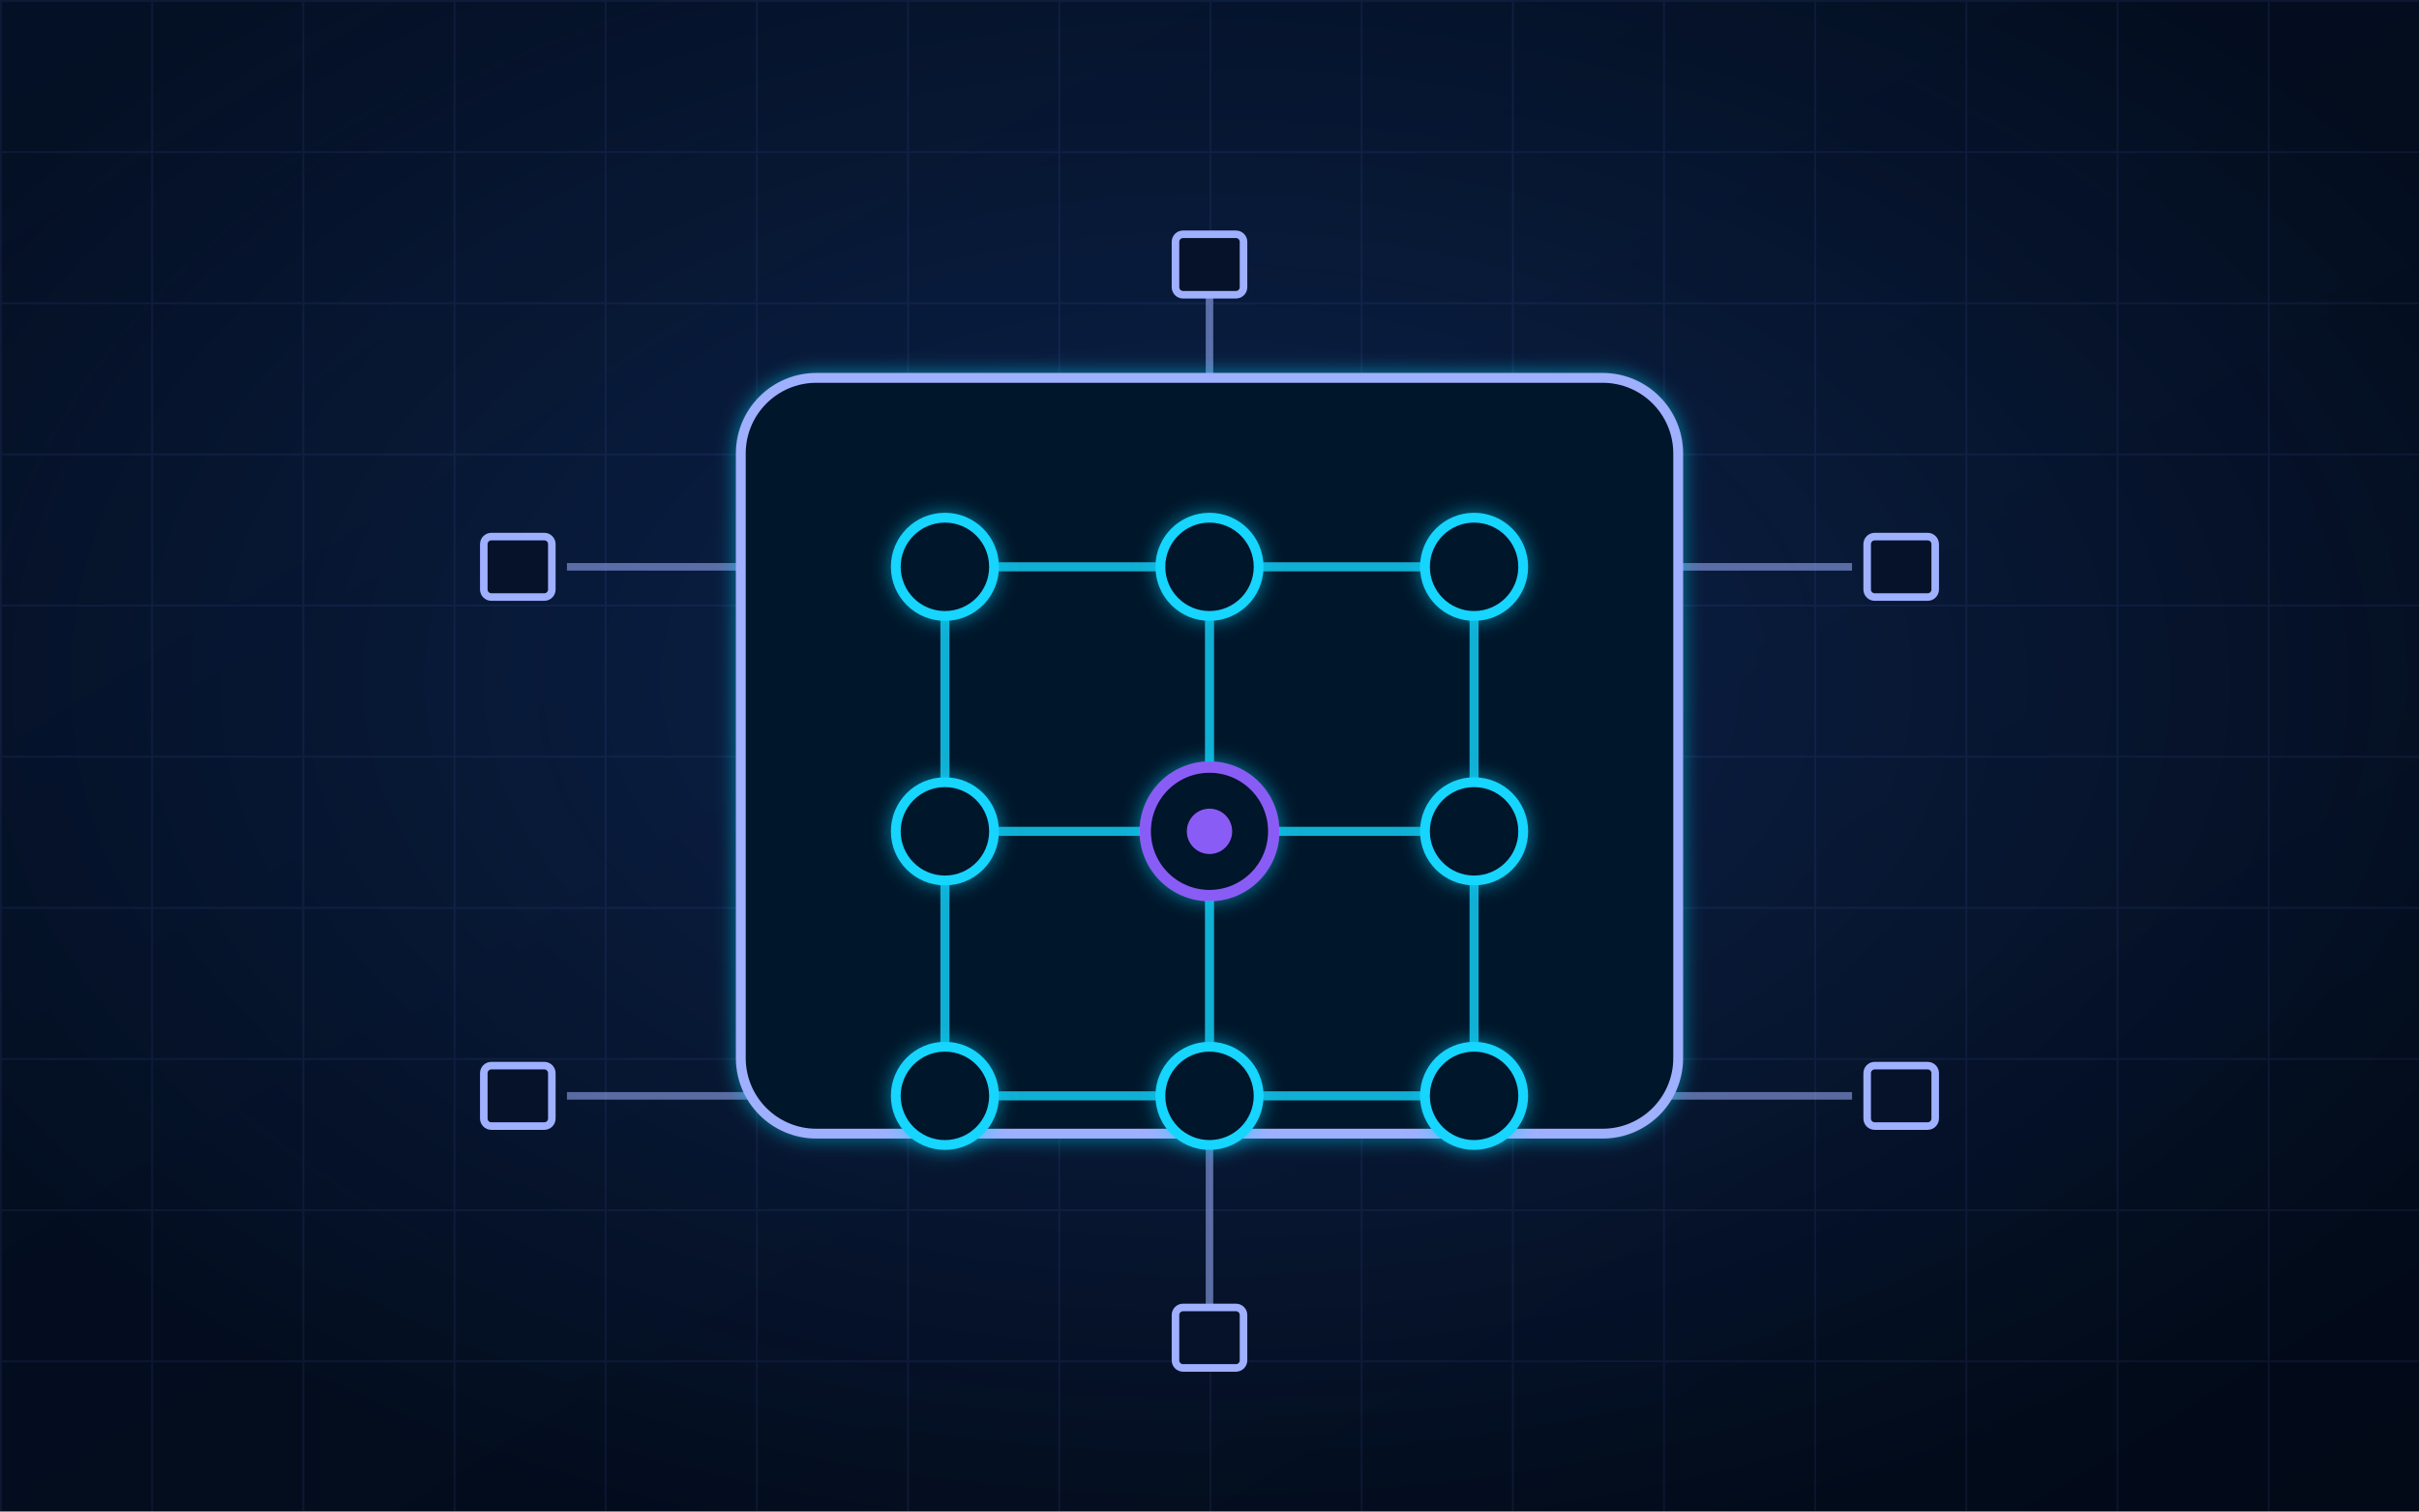
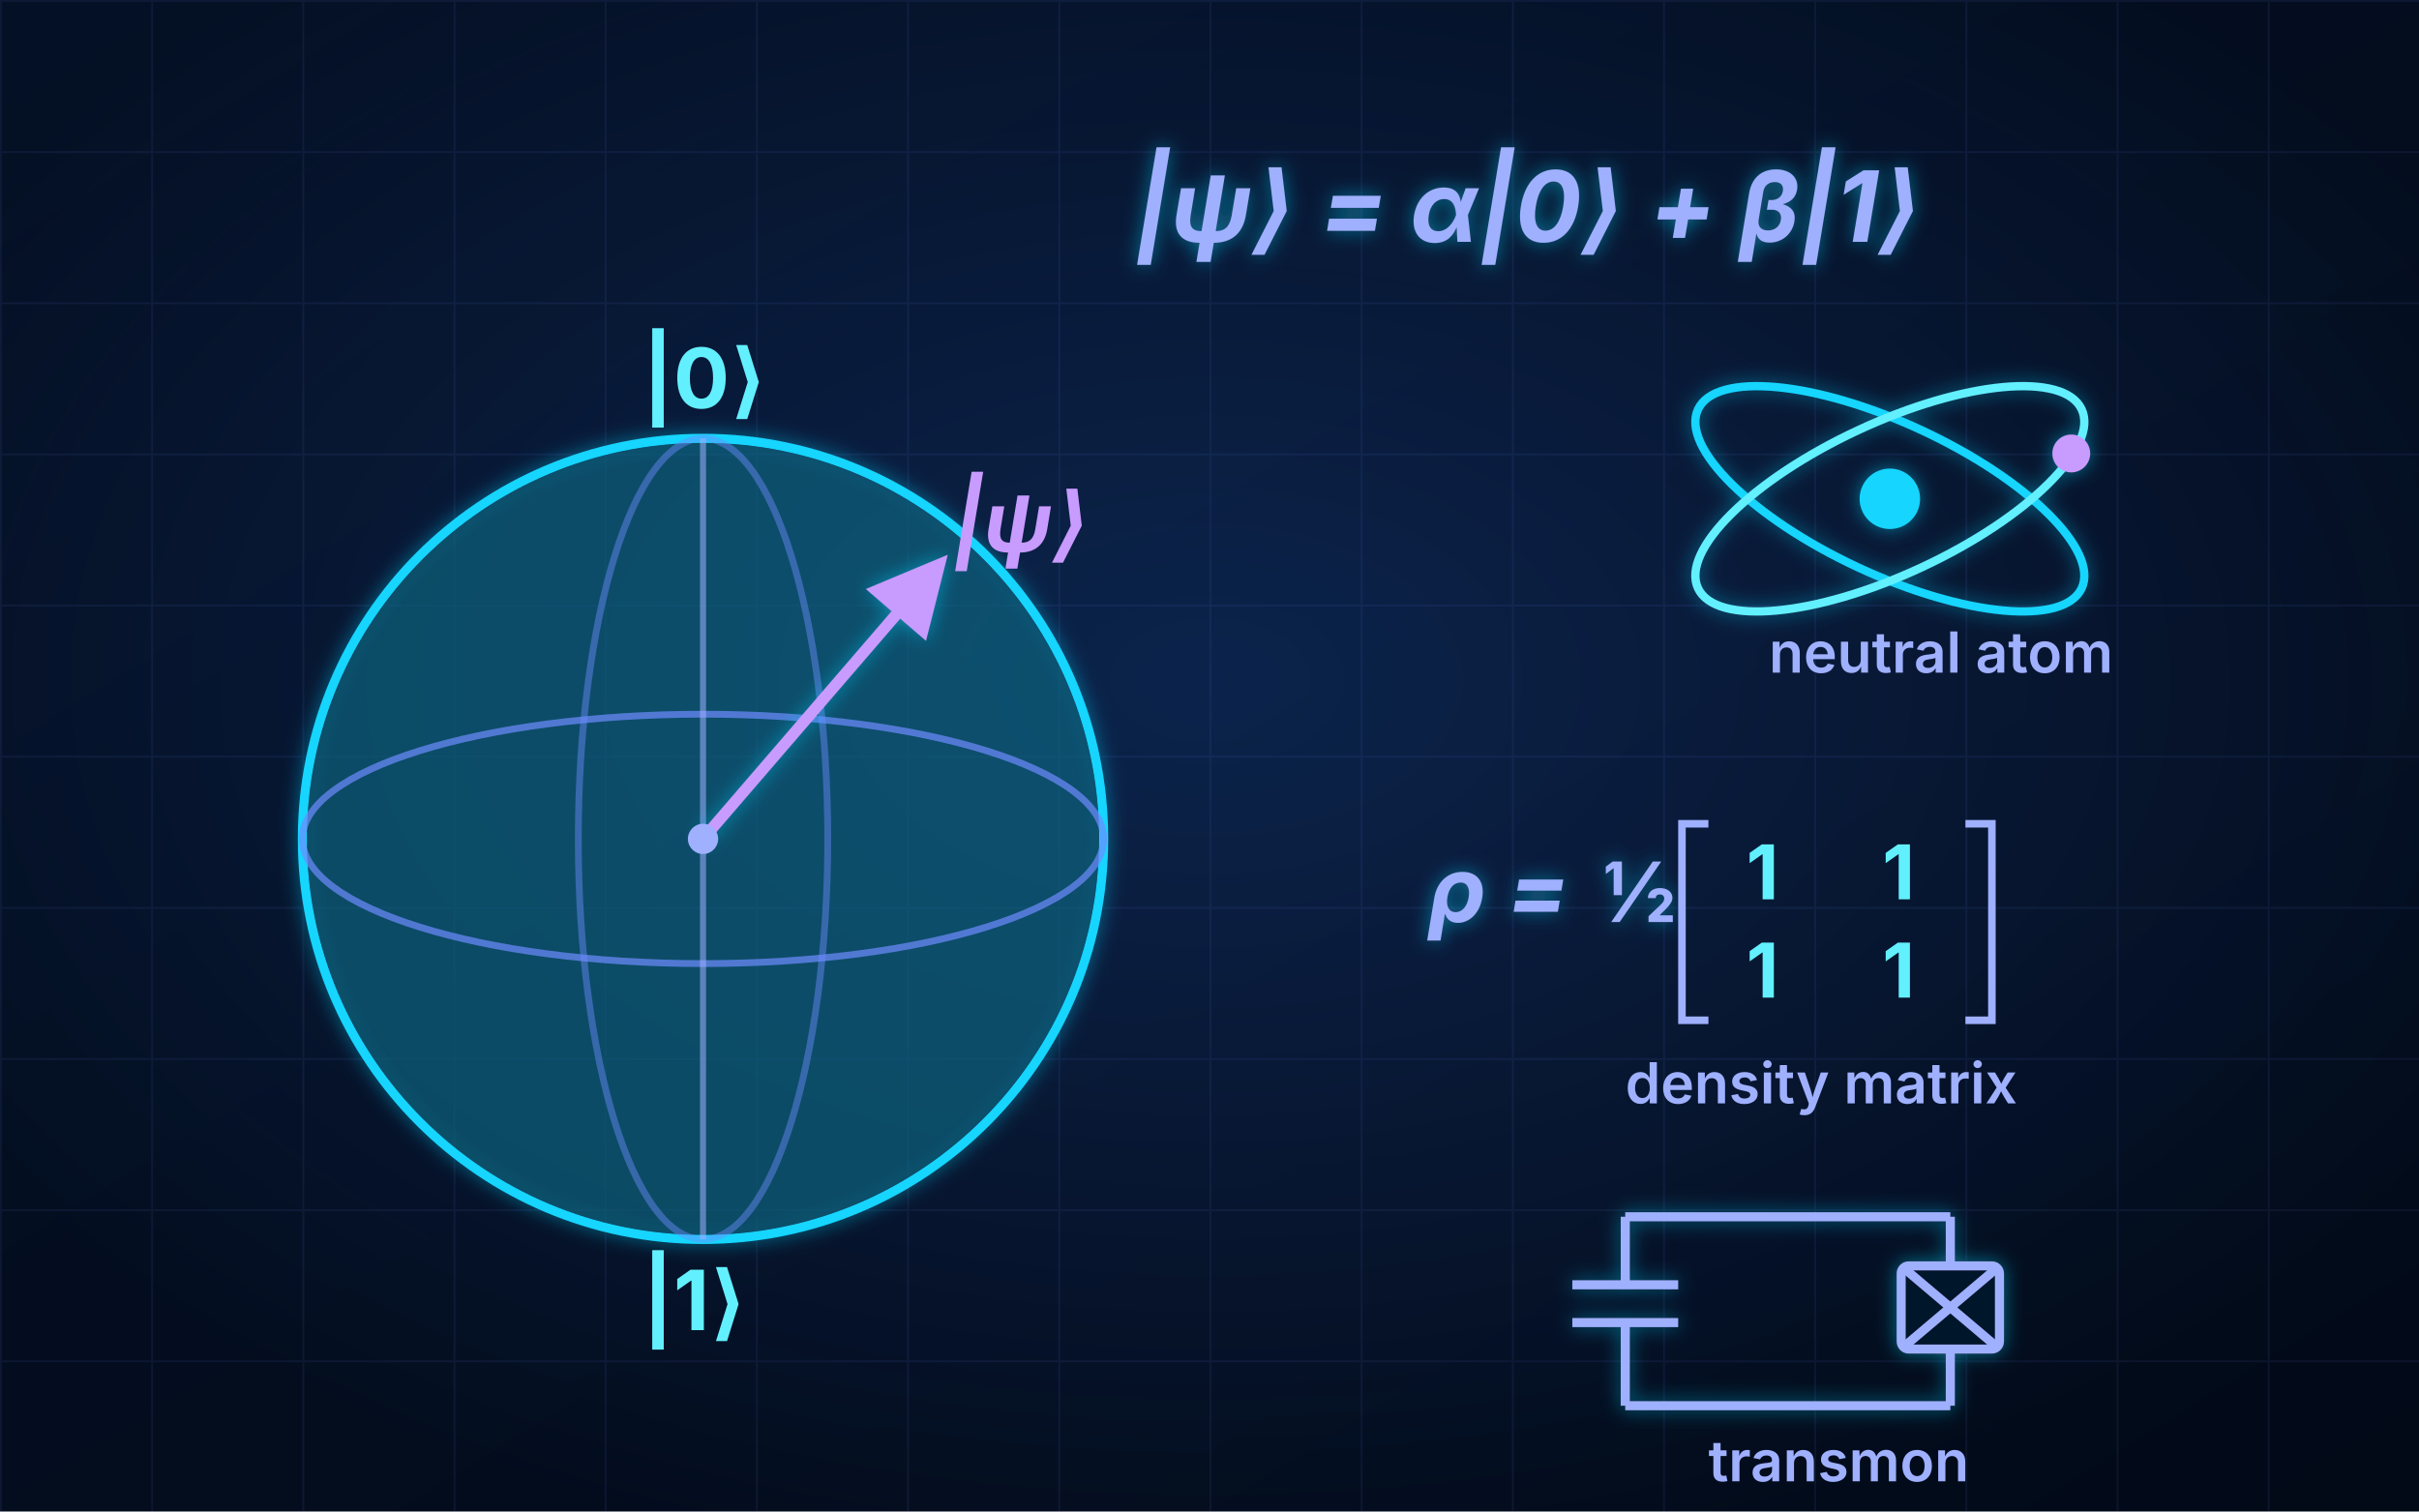
- <svg xmlns="http://www.w3.org/2000/svg" viewBox="0 0 640 400" width="640" height="400" role="img" aria-label="Quantum processor chip">
+ <svg xmlns="http://www.w3.org/2000/svg" viewBox="0 0 640 400" width="640" height="400" role="img" aria-label="Quantum information toolbox">
  <defs>
    <linearGradient id="bg" x1="0" y1="0" x2="1" y2="1">
      <stop offset="0" stop-color="#041025" />
      <stop offset="1" stop-color="#020a18" />
    </linearGradient>
    <radialGradient id="halo" cx="0.5" cy="0.45" r="0.6">
      <stop offset="0" stop-color="#2E7CFF" stop-opacity="0.2" />
      <stop offset="1" stop-color="#2E7CFF" stop-opacity="0" />
    </radialGradient>
    <pattern id="grid" width="40" height="40" patternUnits="userSpaceOnUse">
      <path d="M40 0 H0 V40" fill="none" stroke="#7c8cff" stroke-opacity="0.08" stroke-width="1" />
    </pattern>
    <filter id="glow" x="-40%" y="-40%" width="180%" height="180%">
-       <feDropShadow dx="0" dy="0" stdDeviation="2.6" flood-color="#15D5FF" flood-opacity="0.55" />
+       <feDropShadow dx="0" dy="0" stdDeviation="2.4" flood-color="#15D5FF" flood-opacity="0.5" />
    </filter>
+     <marker id="vtip" viewBox="0 0 10 10" refX="8" refY="5" markerWidth="7" markerHeight="7" orient="auto-start-reverse">
+       <path d="M0 0 L10 5 L0 10 z" fill="#c89bff" />
+     </marker>
  </defs>
  <rect width="640" height="400" fill="url(#bg)" />
  <rect width="640" height="400" fill="url(#grid)" />
  <rect width="640" height="400" fill="url(#halo)" />
-   <g stroke="#9fb0ff" stroke-width="2" stroke-opacity="0.55">
-     <line x1="250" y1="150" x2="150" y2="150" />
-     <line x1="250" y1="290" x2="150" y2="290" />
-     <line x1="390" y1="150" x2="490" y2="150" />
-     <line x1="390" y1="290" x2="490" y2="290" />
-     <line x1="320" y1="150" x2="320" y2="78" />
-     <line x1="320" y1="290" x2="320" y2="346" />
+   <g>
+     <circle cx="186" cy="222" r="106" fill="#0a1a36" fill-opacity="0.55" stroke="#15D5FF" stroke-width="2.4" filter="url(#glow)" />
+     <ellipse cx="186" cy="222" rx="106" ry="33" fill="none" stroke="#6E8CFF" stroke-width="1.8" stroke-opacity="0.7" />
+     <ellipse cx="186" cy="222" rx="33" ry="106" fill="none" stroke="#6E8CFF" stroke-width="1.8" stroke-opacity="0.45" />
+     <line x1="186" y1="116" x2="186" y2="328" stroke="#9fb0ff" stroke-width="1.6" stroke-opacity="0.55" />
+     <line x1="186" y1="222" x2="248" y2="150" stroke="#c89bff" stroke-width="3" marker-end="url(#vtip)" filter="url(#glow)" />
+     <circle cx="186" cy="222" r="4" fill="#9fb0ff" />
+     <text x="170" y="108" font-family="Inter, 'Segoe UI', sans-serif" font-size="22" font-weight="700" fill="#62f0ff">|0⟩</text>
+     <text x="170" y="352" font-family="Inter, 'Segoe UI', sans-serif" font-size="22" font-weight="700" fill="#62f0ff">|1⟩</text>
+     <text x="252" y="146" font-family="Inter, 'Segoe UI', sans-serif" font-size="22" font-weight="700" font-style="italic" fill="#c89bff">|ψ⟩</text>
  </g>
-   <g fill="#06122a" stroke="#9fb0ff" stroke-width="2">
-     <rect x="128" y="142" width="18" height="16" rx="2" />
-     <rect x="128" y="282" width="18" height="16" rx="2" />
-     <rect x="494" y="142" width="18" height="16" rx="2" />
-     <rect x="494" y="282" width="18" height="16" rx="2" />
-     <rect x="311" y="62" width="18" height="16" rx="2" />
-     <rect x="311" y="346" width="18" height="16" rx="2" />
+   <text x="300" y="64" font-family="Inter, 'Segoe UI', sans-serif" font-size="26" font-weight="700" font-style="italic" fill="#9fb0ff" filter="url(#glow)">|ψ⟩ = α|0⟩ + β|1⟩</text>
+   <g filter="url(#glow)">
+     <ellipse cx="500" cy="132" rx="56" ry="20" fill="none" stroke="#15D5FF" stroke-width="2.2" transform="rotate(25 500 132)" />
+     <ellipse cx="500" cy="132" rx="56" ry="20" fill="none" stroke="#62f0ff" stroke-width="2.2" transform="rotate(-25 500 132)" />
+     <circle cx="500" cy="132" r="8" fill="#15D5FF" />
+     <circle cx="548" cy="120" r="5" fill="#c89bff" />
  </g>
-   <rect x="196" y="100" width="248" height="200" rx="20" fill="#06122a" stroke="#9fb0ff" stroke-width="2.6" filter="url(#glow)" />
-   <g stroke="#15D5FF" stroke-width="2.4" stroke-opacity="0.8">
-     <line x1="250" y1="150" x2="390" y2="150" />
-     <line x1="250" y1="220" x2="390" y2="220" />
-     <line x1="250" y1="290" x2="390" y2="290" />
-     <line x1="250" y1="150" x2="250" y2="290" />
-     <line x1="320" y1="150" x2="320" y2="290" />
-     <line x1="390" y1="150" x2="390" y2="290" />
+   <text x="468" y="178" font-family="Inter, 'Segoe UI', sans-serif" font-size="15" font-weight="600" fill="#9fb0ff">neutral atom</text>
+   <g font-family="Inter, 'Segoe UI', sans-serif" font-weight="700" filter="url(#glow)">
+     <text x="378" y="244" font-size="24" font-style="italic" fill="#9fb0ff">ρ =</text>
+     <text x="424" y="244" font-size="22" fill="#9fb0ff">½</text>
  </g>
-   <g filter="url(#glow)">
-     <circle cx="250" cy="150" r="13" fill="#06122a" stroke="#15D5FF" stroke-width="2.6" />
-     <circle cx="390" cy="150" r="13" fill="#06122a" stroke="#15D5FF" stroke-width="2.6" />
-     <circle cx="250" cy="290" r="13" fill="#06122a" stroke="#15D5FF" stroke-width="2.6" />
-     <circle cx="390" cy="290" r="13" fill="#06122a" stroke="#15D5FF" stroke-width="2.6" />
-     <circle cx="250" cy="220" r="13" fill="#06122a" stroke="#15D5FF" stroke-width="2.6" />
-     <circle cx="390" cy="220" r="13" fill="#06122a" stroke="#15D5FF" stroke-width="2.6" />
-     <circle cx="320" cy="150" r="13" fill="#06122a" stroke="#15D5FF" stroke-width="2.6" />
-     <circle cx="320" cy="290" r="13" fill="#06122a" stroke="#15D5FF" stroke-width="2.6" />
-     <circle cx="320" cy="220" r="17" fill="#06122a" stroke="#8A5CF6" stroke-width="3" />
-     <circle cx="320" cy="220" r="6" fill="#8A5CF6" />
+   <g stroke="#9fb0ff" stroke-width="2" fill="none">
+     <path d="M452 218 h-7 v52 h7" />
+     <path d="M520 218 h7 v52 h-7" />
  </g>
+   <g font-family="Inter, 'Segoe UI', sans-serif" font-size="20" font-weight="700" fill="#62f0ff">
+     <text x="462" y="238">1</text>
+     <text x="498" y="238">1</text>
+     <text x="462" y="264">1</text>
+     <text x="498" y="264">1</text>
+   </g>
+   <text x="430" y="292" font-family="Inter, 'Segoe UI', sans-serif" font-size="15" font-weight="600" fill="#9fb0ff">density matrix</text>
+   <g stroke="#9fb0ff" stroke-width="2.4" fill="none" filter="url(#glow)">
+     <path d="M430 322 H516" />
+     <path d="M430 372 H516" />
+     <line x1="430" y1="322" x2="430" y2="340" />
+     <line x1="416" y1="340" x2="444" y2="340" />
+     <line x1="416" y1="350" x2="444" y2="350" />
+     <line x1="430" y1="350" x2="430" y2="372" />
+     <line x1="516" y1="322" x2="516" y2="335" />
+     <rect x="503" y="335" width="26" height="22" rx="2" fill="#06122a" />
+     <line x1="503" y1="335" x2="529" y2="357" />
+     <line x1="529" y1="335" x2="503" y2="357" />
+     <line x1="516" y1="357" x2="516" y2="372" />
+   </g>
+   <text x="452" y="392" font-family="Inter, 'Segoe UI', sans-serif" font-size="15" font-weight="600" fill="#9fb0ff">transmon</text>
</svg>
